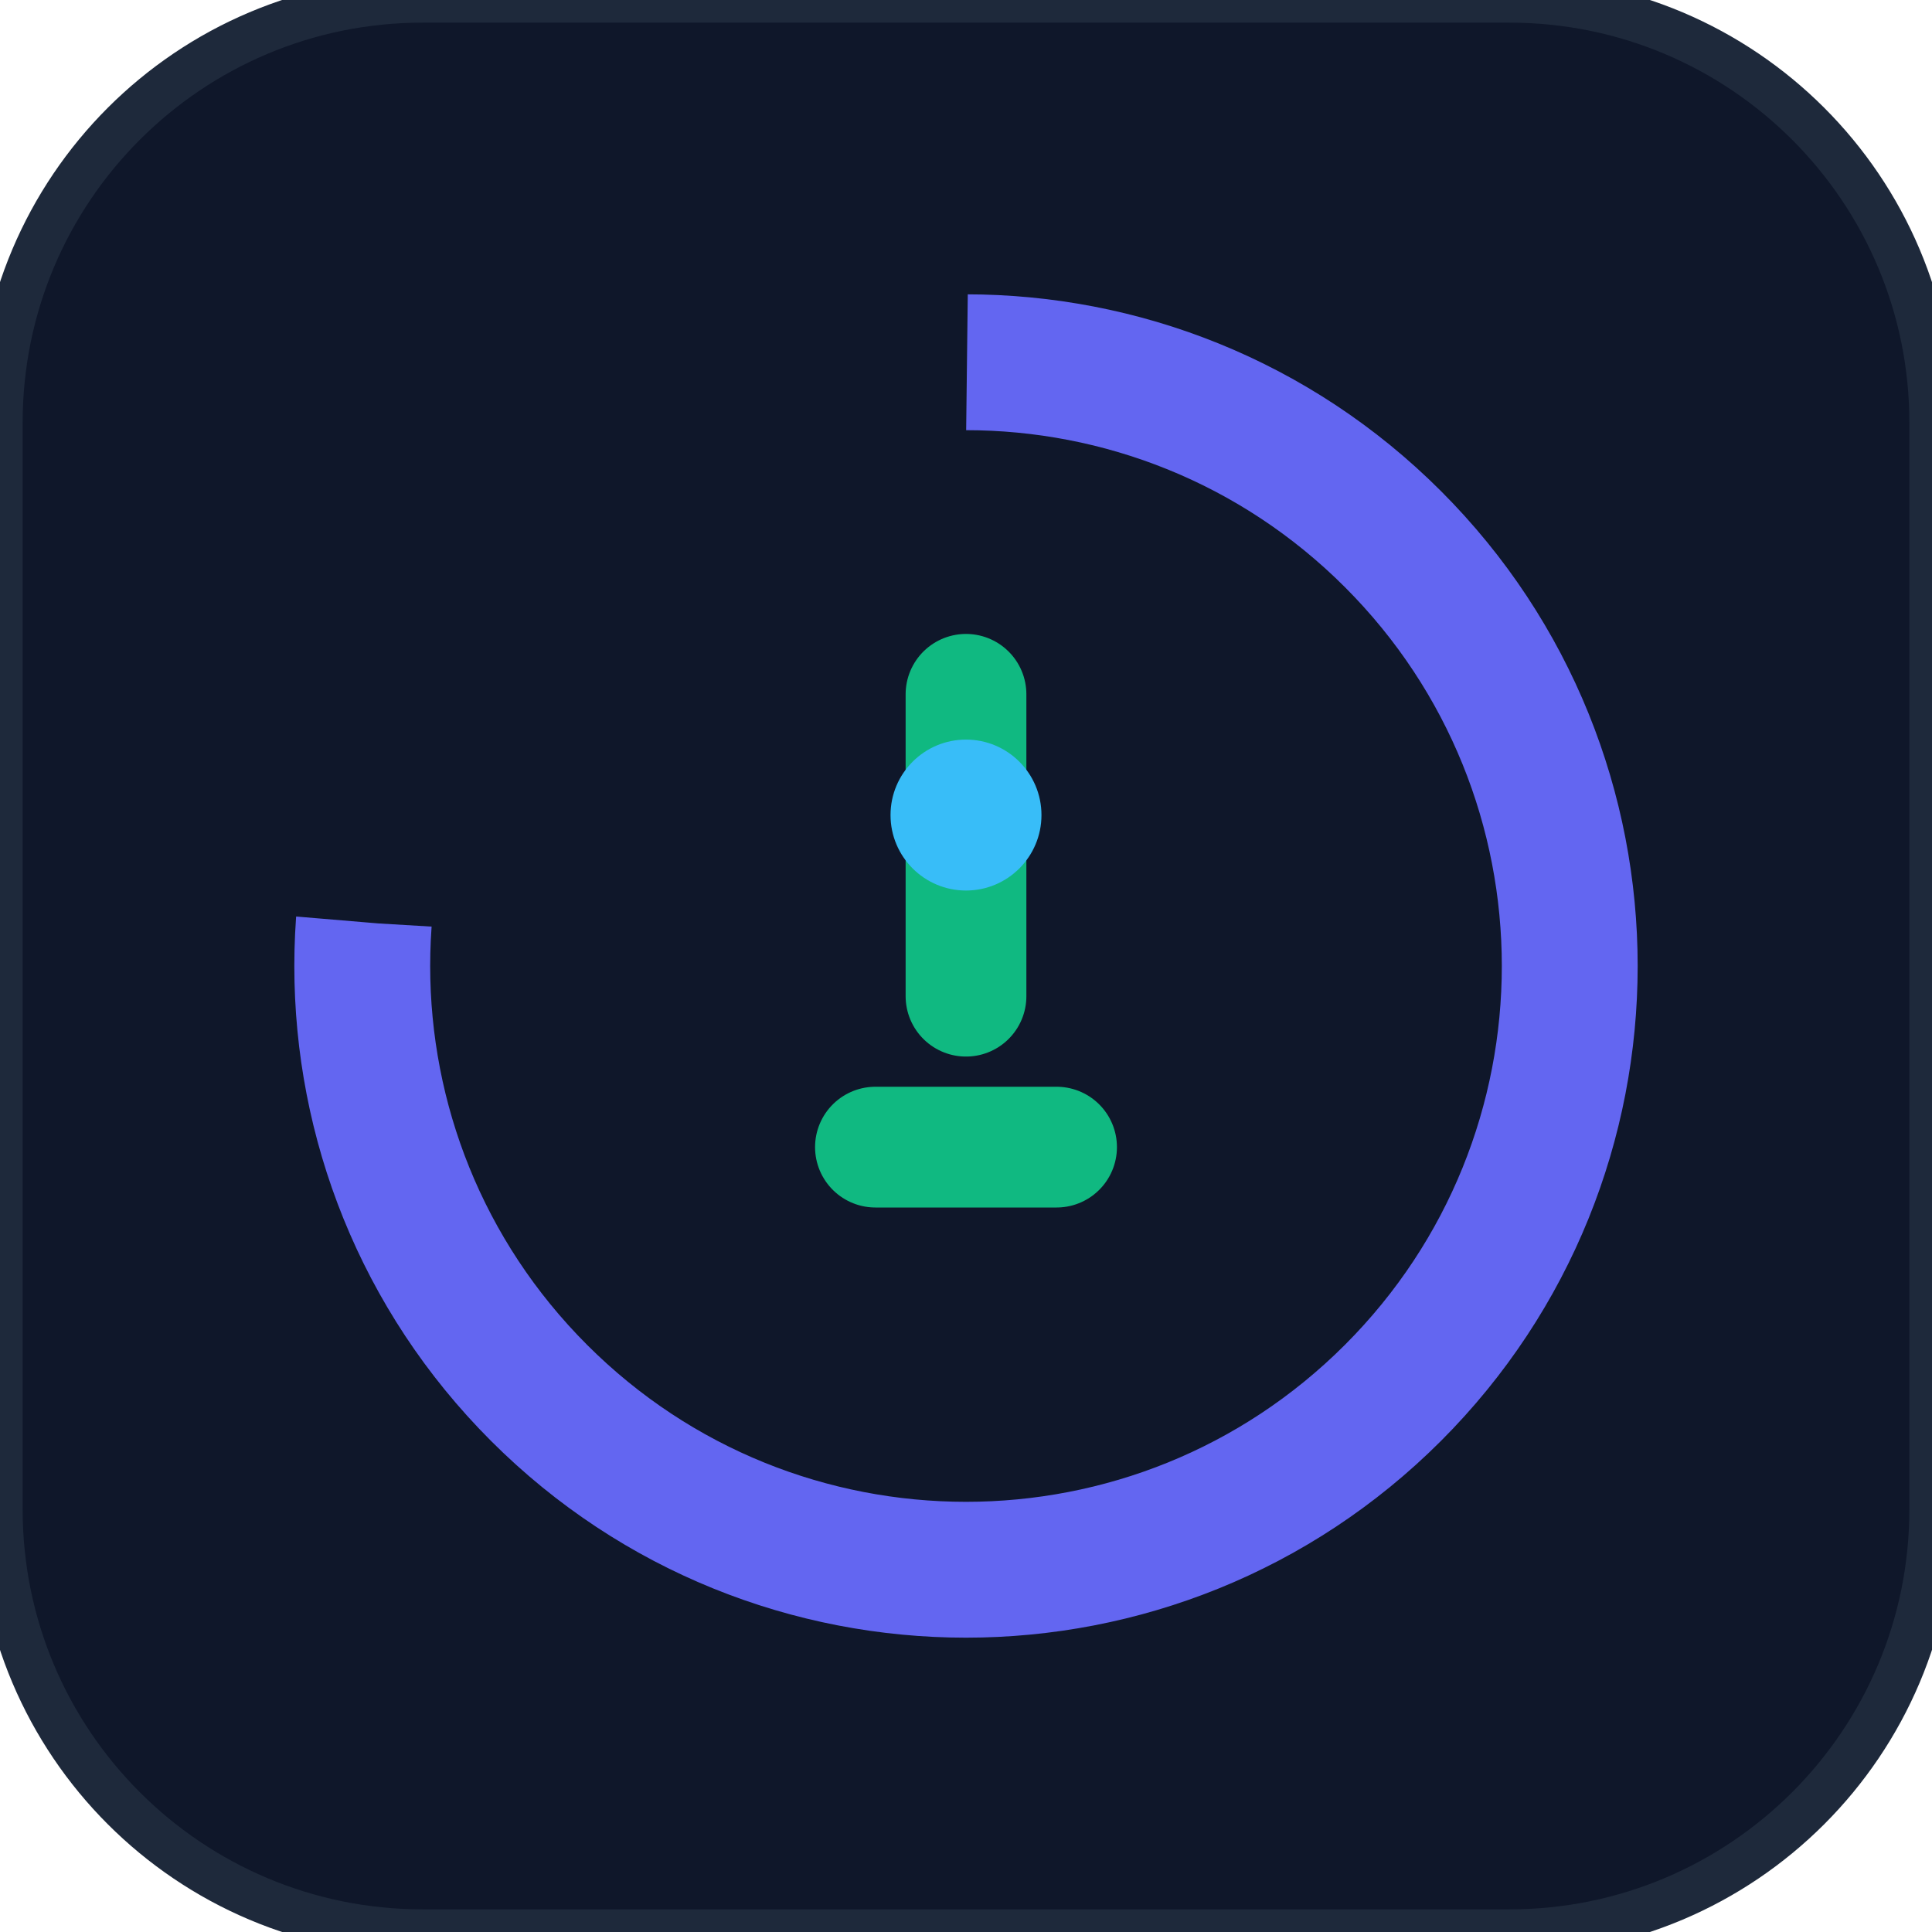
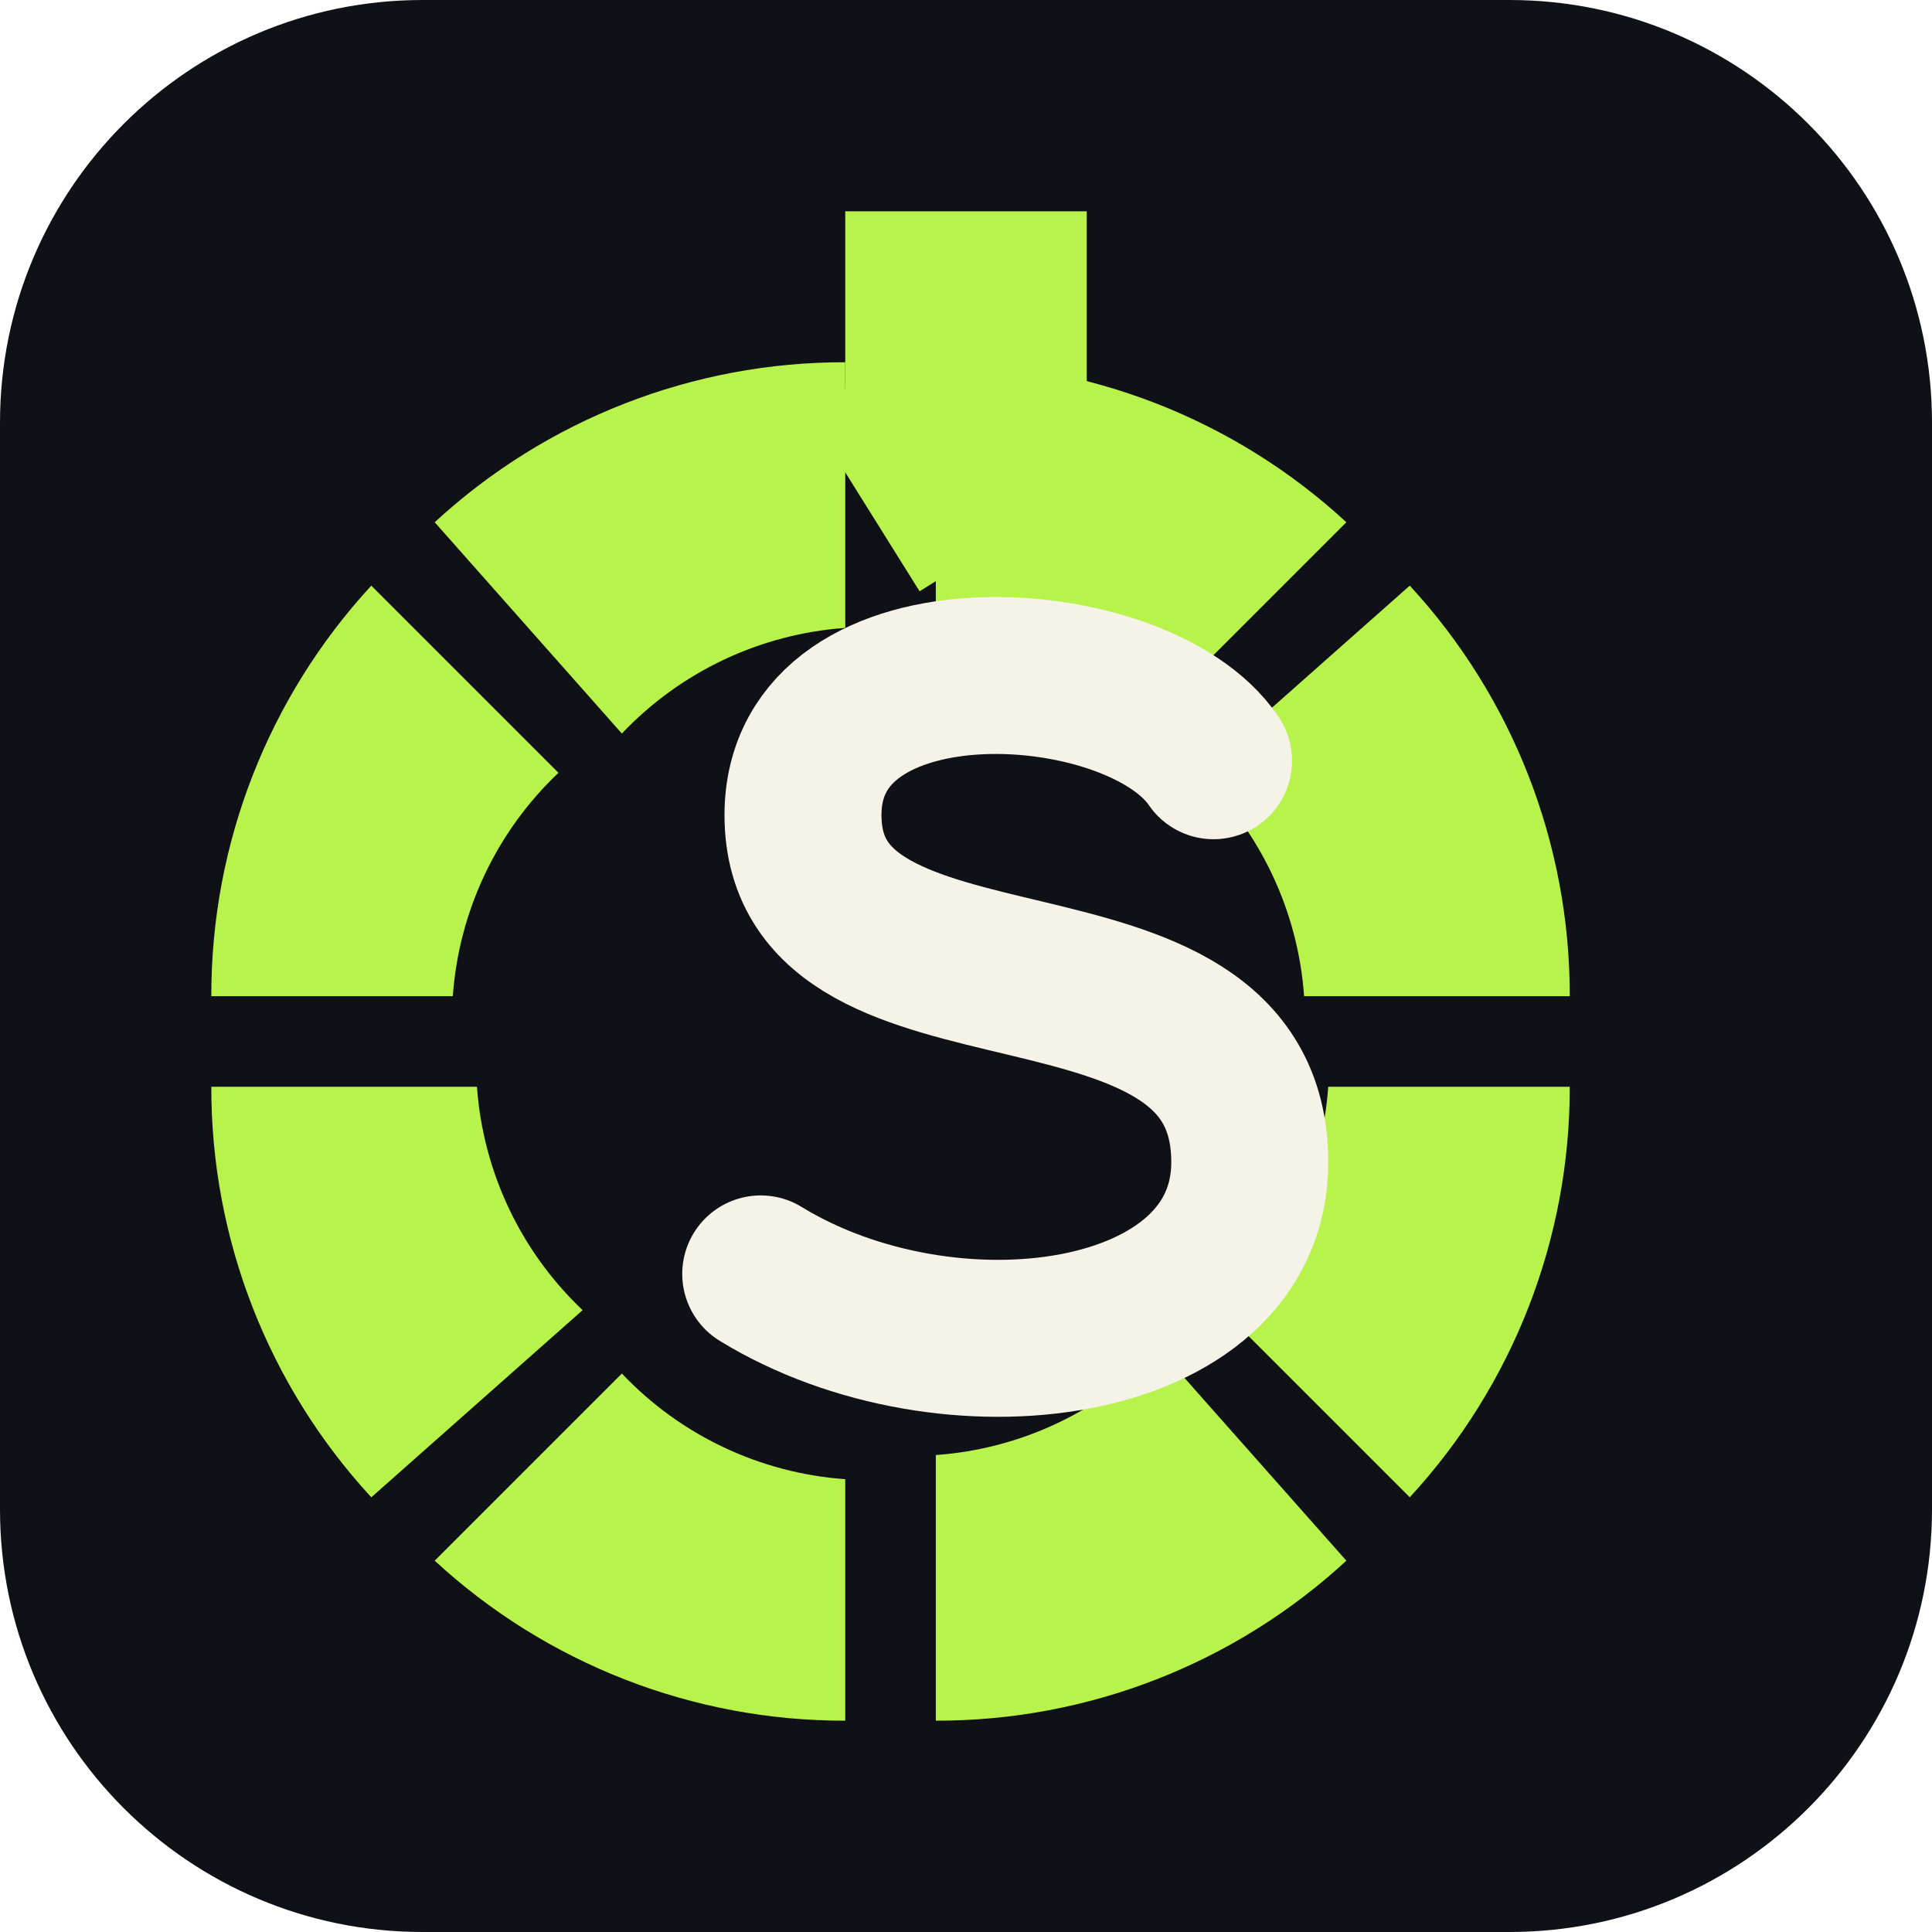
<svg xmlns="http://www.w3.org/2000/svg" viewBox="0 0 64 64" role="img" aria-labelledby="title">
-   <rect width="64" height="64" rx="14" fill="#0F172A" stroke="#1E293B" stroke-width="1.5" />
-   <circle cx="32" cy="32" r="20" fill="none" stroke="#6366F1" stroke-width="4.5" stroke-dasharray="80 30" transform="rotate(-45 32 32)" />
-   <path d="M32 23v10m-3 5h6" stroke="#10B981" stroke-width="4" stroke-linecap="round" />
-   <circle cx="32" cy="27" r="2.5" fill="#38BDF8" />
+   <rect width="64" height="64" rx="14" fill="#101116" />
+   <g fill="#B7F34A">
+     <path d="M28 7h8v7h-8z" />
+     <path d="M28 11h8v7h-8z" transform="rotate(-32 32 14.5)" />
+     <path d="M31 12a20 20 0 0 1 13.6 5.3l-6.2 6.2A11.3 11.3 0 0 0 31 20z" />
+     <path d="M46.7 19.4A20 20 0 0 1 52 33h-8.8a11.3 11.3 0 0 0-3.5-7.4z" />
+     <path d="M52 36a20 20 0 0 1-5.3 13.6l-6.2-6.2A11.3 11.3 0 0 0 44 36z" />
+     <path d="M44.6 51.7A20 20 0 0 1 31 57v-8.8a11.3 11.3 0 0 0 7.4-3.5z" />
+     <path d="M28 57a20 20 0 0 1-13.6-5.3l6.2-6.2A11.3 11.3 0 0 0 28 49z" />
+     <path d="M12.3 49.6A20 20 0 0 1 7 36h8.8a11.3 11.3 0 0 0 3.5 7.4z" />
+     <path d="M7 33a20 20 0 0 1 5.3-13.6l6.2 6.2A11.3 11.3 0 0 0 15 33z" />
+     <path d="M14.4 17.3A20 20 0 0 1 28 12v8.8a11.3 11.3 0 0 0-7.4 3.5z" />
+   </g>
+   <path d="M40.2 25.2c-2.5-3.7-13.6-4.4-13.6 1.8 0 7.5 14.8 3.1 14.8 11.5 0 6.2-10 7.5-16.2 3.7" fill="none" stroke="#F5F2E8" stroke-width="5.2" stroke-linecap="round" />
</svg>
